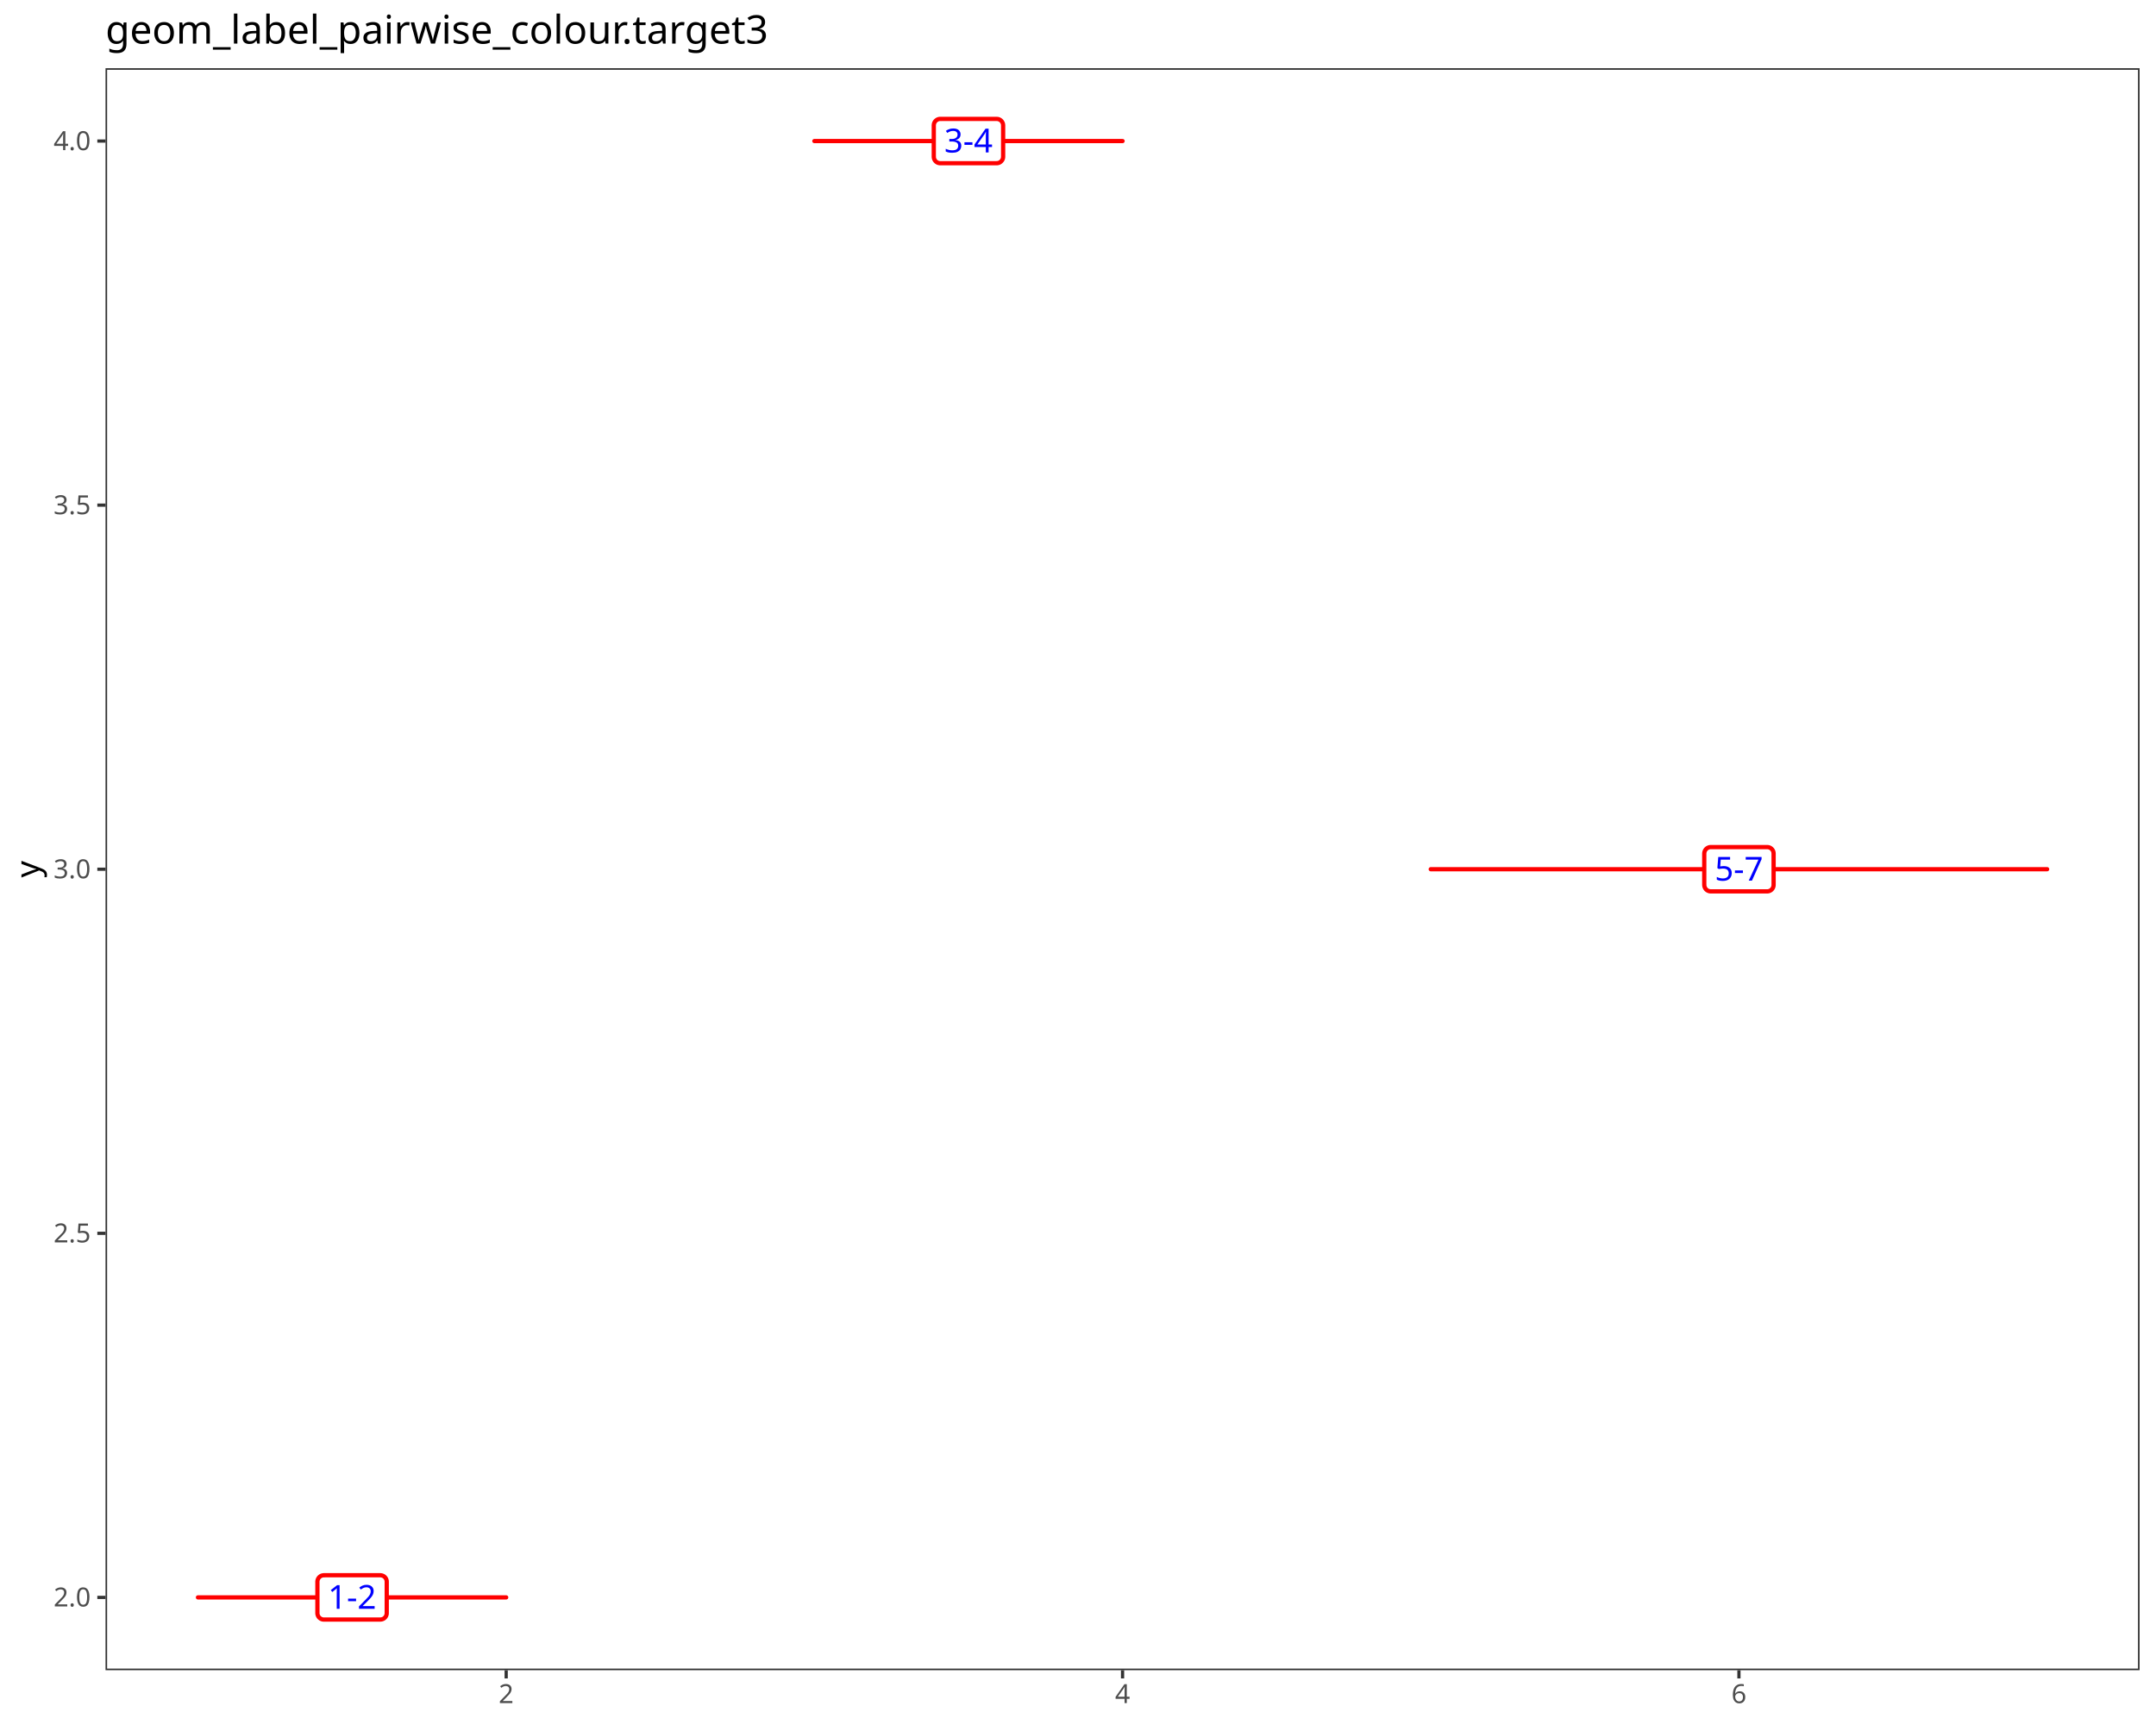
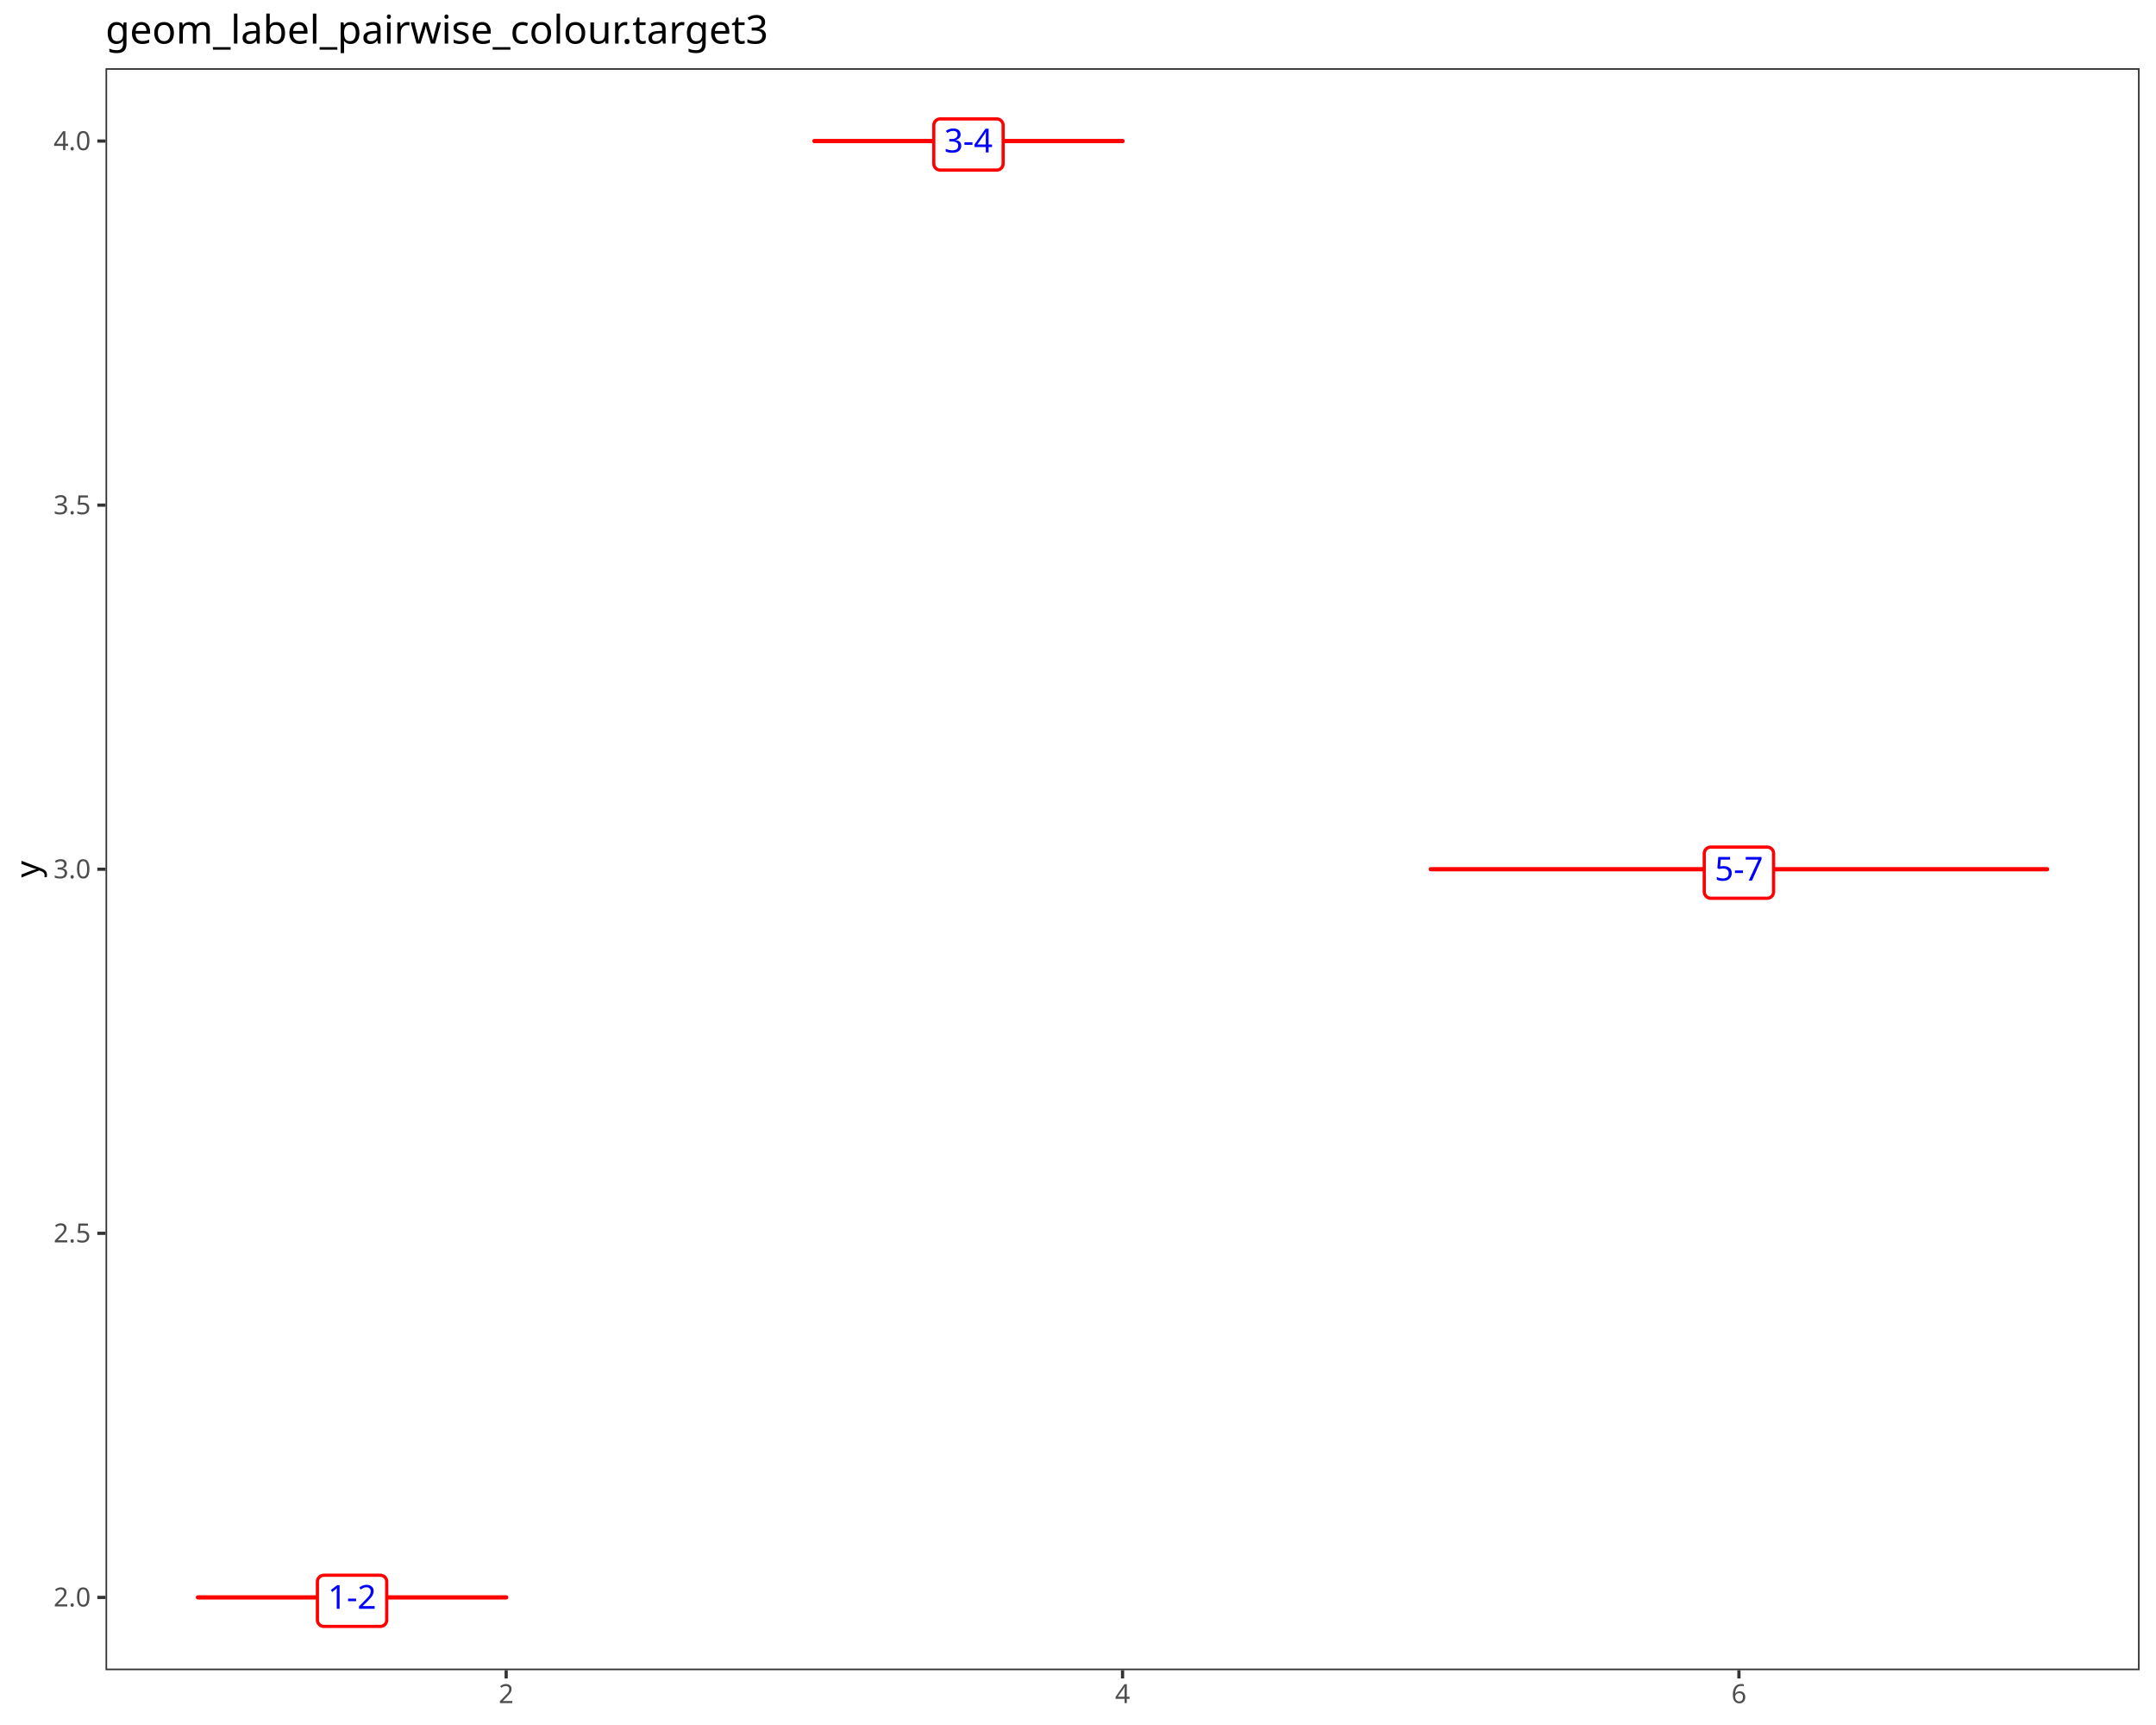
<svg xmlns="http://www.w3.org/2000/svg" class="svglite" data-engine-version="2.0" width="720.00pt" height="576.00pt" viewBox="0 0 720.00 576.00">
  <defs>
    <style type="text/css">
    .svglite line, .svglite polyline, .svglite polygon, .svglite path, .svglite rect, .svglite circle {
      fill: none;
      stroke: #000000;
      stroke-linecap: round;
      stroke-linejoin: round;
      stroke-miterlimit: 10.00;
    }
  </style>
  </defs>
  <rect width="100%" height="100%" style="stroke: none; fill: #FFFFFF;" />
  <defs>
    <clipPath id="cpMC4wMHw3MjAuMDB8MC4wMHw1NzYuMDA=">
      <rect x="0.00" y="0.00" width="720.00" height="576.00" />
    </clipPath>
  </defs>
  <g clip-path="url(#cpMC4wMHw3MjAuMDB8MC4wMHw1NzYuMDA=)">
    <rect x="0.00" y="0.00" width="720.00" height="576.00" style="stroke-width: 1.07; stroke: #FFFFFF; fill: #FFFFFF;" />
  </g>
  <defs>
    <clipPath id="cpMzUuMjR8NzE0LjUyfDIyLjc4fDU1Ny43MQ==">
      <rect x="35.24" y="22.78" width="679.28" height="534.92" />
    </clipPath>
  </defs>
  <g clip-path="url(#cpMzUuMjR8NzE0LjUyfDIyLjc4fDU1Ny43MQ==)">
    <rect x="35.24" y="22.78" width="679.28" height="534.92" style="stroke-width: 1.07; stroke: none; fill: #FFFFFF;" />
    <line x1="66.11" y1="533.39" x2="169.04" y2="533.39" style="stroke-width: 1.42; stroke: #FF0000;" />
-     <polygon points="108.16,540.79 126.99,540.79 126.91,540.79 127.25,540.77 127.59,540.70 127.92,540.58 128.22,540.41 128.49,540.19 128.72,539.93 128.91,539.63 129.04,539.31 129.13,538.98 129.15,538.63 129.15,538.63 129.15,528.15 129.15,528.15 129.13,527.81 129.04,527.47 128.91,527.15 128.72,526.85 128.49,526.59 128.22,526.37 127.92,526.20 127.59,526.08 127.25,526.01 126.99,525.99 108.16,525.99 108.42,526.01 108.07,525.99 107.73,526.04 107.39,526.13 107.08,526.28 106.79,526.48 106.54,526.72 106.33,527.00 106.17,527.31 106.06,527.64 106.00,527.98 106.00,528.15 106.00,538.63 106.00,538.46 106.00,538.80 106.06,539.15 106.17,539.48 106.33,539.78 106.54,540.06 106.79,540.30 107.08,540.50 107.39,540.65 107.73,540.75 108.07,540.79 " style="stroke-width: 1.42; stroke: #FF0000; fill: #FFFFFF;" />
+     <polygon points="108.16,543.08 126.99,543.08 126.91,543.08 127.25,543.07 127.59,543.00 127.92,542.87 128.22,542.70 128.49,542.48 128.72,542.22 128.91,541.93 129.04,541.61 129.13,541.27 129.15,540.92 129.15,540.92 129.15,528.15 129.15,528.15 129.13,527.81 129.04,527.47 128.91,527.15 128.72,526.85 128.49,526.59 128.22,526.37 127.92,526.20 127.59,526.08 127.25,526.01 126.99,525.99 108.16,525.99 108.42,526.01 108.07,525.99 107.73,526.04 107.39,526.13 107.08,526.28 106.79,526.48 106.54,526.72 106.33,527.00 106.17,527.31 106.06,527.64 106.00,527.98 106.00,528.15 106.00,540.92 106.00,540.75 106.00,541.10 106.06,541.44 106.17,541.77 106.33,542.08 106.54,542.35 106.79,542.60 107.08,542.79 107.39,542.94 107.73,543.04 108.07,543.08 " style="stroke-width: 1.07; stroke: #FF0000; fill: #FFFFFF;" />
    <text x="117.58" y="537.19" text-anchor="middle" style="font-size: 11.04px; fill: #0000FF; font-family: sans;" textLength="15.96px" lengthAdjust="spacingAndGlyphs">1-2</text>
    <line x1="271.96" y1="47.10" x2="374.88" y2="47.10" style="stroke-width: 1.42; stroke: #FF0000;" />
-     <polygon points="314.00,54.50 332.84,54.50 332.75,54.50 333.10,54.48 333.44,54.41 333.76,54.29 334.06,54.11 334.33,53.89 334.56,53.63 334.75,53.34 334.89,53.02 334.97,52.68 335.00,52.34 335.00,52.34 335.00,41.86 335.00,41.86 334.97,41.51 334.89,41.18 334.75,40.86 334.56,40.56 334.33,40.30 334.06,40.08 333.76,39.91 333.44,39.78 333.10,39.72 332.84,39.70 314.00,39.70 314.26,39.72 313.91,39.70 313.57,39.74 313.23,39.84 312.92,39.99 312.63,40.19 312.38,40.43 312.17,40.70 312.01,41.01 311.90,41.34 311.85,41.69 311.84,41.86 311.84,52.34 311.85,52.16 311.85,52.51 311.90,52.85 312.01,53.18 312.17,53.49 312.38,53.77 312.63,54.01 312.92,54.21 313.23,54.36 313.57,54.45 313.91,54.50 " style="stroke-width: 1.42; stroke: #FF0000; fill: #FFFFFF;" />
+     <polygon points="314.00,56.79 332.84,56.79 332.75,56.79 333.10,56.77 333.44,56.70 333.76,56.58 334.06,56.41 334.33,56.19 334.56,55.93 334.75,55.63 334.89,55.31 334.97,54.98 335.00,54.63 335.00,54.63 335.00,41.86 335.00,41.86 334.97,41.51 334.89,41.18 334.75,40.86 334.56,40.56 334.33,40.30 334.06,40.08 333.76,39.91 333.44,39.78 333.10,39.72 332.84,39.70 314.00,39.70 314.26,39.72 313.91,39.70 313.57,39.74 313.23,39.84 312.92,39.99 312.63,40.19 312.38,40.43 312.17,40.70 312.01,41.01 311.90,41.34 311.85,41.69 311.84,41.86 311.84,54.63 311.85,54.45 311.85,54.80 311.90,55.15 312.01,55.48 312.17,55.78 312.38,56.06 312.63,56.30 312.92,56.50 313.23,56.65 313.57,56.75 313.91,56.79 " style="stroke-width: 1.07; stroke: #FF0000; fill: #FFFFFF;" />
    <text x="323.42" y="50.90" text-anchor="middle" style="font-size: 11.04px; fill: #0000FF; font-family: sans;" textLength="15.96px" lengthAdjust="spacingAndGlyphs">3-4</text>
    <line x1="477.80" y1="290.24" x2="683.64" y2="290.24" style="stroke-width: 1.42; stroke: #FF0000;" />
-     <polygon points="571.30,297.64 590.14,297.64 590.05,297.64 590.40,297.63 590.74,297.56 591.07,297.43 591.37,297.26 591.64,297.04 591.87,296.78 592.05,296.49 592.19,296.17 592.27,295.83 592.30,295.48 592.30,295.48 592.30,285.01 592.30,285.01 592.27,284.66 592.19,284.32 592.05,284.00 591.87,283.71 591.64,283.45 591.37,283.23 591.07,283.05 590.74,282.93 590.40,282.86 590.14,282.85 571.30,282.85 571.56,282.86 571.22,282.85 570.87,282.89 570.54,282.99 570.22,283.14 569.94,283.33 569.69,283.57 569.48,283.85 569.32,284.16 569.21,284.49 569.15,284.83 569.14,285.01 569.14,295.48 569.15,295.31 569.15,295.66 569.21,296.00 569.32,296.33 569.48,296.64 569.69,296.92 569.94,297.16 570.22,297.35 570.54,297.50 570.87,297.60 571.22,297.64 " style="stroke-width: 1.42; stroke: #FF0000; fill: #FFFFFF;" />
+     <polygon points="571.30,299.94 590.14,299.94 590.05,299.93 590.40,299.92 590.74,299.85 591.07,299.73 591.37,299.55 591.64,299.33 591.87,299.07 592.05,298.78 592.19,298.46 592.27,298.12 592.30,297.78 592.30,297.78 592.30,285.01 592.30,285.01 592.27,284.66 592.19,284.32 592.05,284.00 591.87,283.71 591.64,283.45 591.37,283.23 591.07,283.05 590.74,282.93 590.40,282.86 590.14,282.85 571.30,282.85 571.56,282.86 571.22,282.85 570.87,282.89 570.54,282.99 570.22,283.14 569.94,283.33 569.69,283.57 569.48,283.85 569.32,284.16 569.21,284.49 569.15,284.83 569.14,285.01 569.14,297.78 569.15,297.60 569.15,297.95 569.21,298.29 569.32,298.62 569.48,298.93 569.69,299.21 569.94,299.45 570.22,299.65 570.54,299.79 570.87,299.89 571.22,299.93 " style="stroke-width: 1.07; stroke: #FF0000; fill: #FFFFFF;" />
    <text x="580.72" y="294.04" text-anchor="middle" style="font-size: 11.04px; fill: #0000FF; font-family: sans;" textLength="15.96px" lengthAdjust="spacingAndGlyphs">5-7</text>
    <rect x="35.24" y="22.78" width="679.28" height="534.92" style="stroke-width: 1.07; stroke: #333333;" />
  </g>
  <g clip-path="url(#cpMC4wMHw3MjAuMDB8MC4wMHw1NzYuMDA=)">
    <text x="30.31" y="536.42" text-anchor="end" style="font-size: 8.80px; fill: #4D4D4D; font-family: sans;" textLength="12.23px" lengthAdjust="spacingAndGlyphs">2.0</text>
    <text x="30.31" y="414.85" text-anchor="end" style="font-size: 8.80px; fill: #4D4D4D; font-family: sans;" textLength="12.23px" lengthAdjust="spacingAndGlyphs">2.5</text>
    <text x="30.31" y="293.27" text-anchor="end" style="font-size: 8.80px; fill: #4D4D4D; font-family: sans;" textLength="12.23px" lengthAdjust="spacingAndGlyphs">3.0</text>
    <text x="30.31" y="171.70" text-anchor="end" style="font-size: 8.80px; fill: #4D4D4D; font-family: sans;" textLength="12.23px" lengthAdjust="spacingAndGlyphs">3.5</text>
    <text x="30.31" y="50.13" text-anchor="end" style="font-size: 8.80px; fill: #4D4D4D; font-family: sans;" textLength="12.23px" lengthAdjust="spacingAndGlyphs">4.0</text>
    <polyline points="32.50,533.39 35.24,533.39 " style="stroke-width: 1.07; stroke: #333333; stroke-linecap: butt;" />
    <polyline points="32.50,411.82 35.24,411.82 " style="stroke-width: 1.07; stroke: #333333; stroke-linecap: butt;" />
    <polyline points="32.50,290.24 35.24,290.24 " style="stroke-width: 1.07; stroke: #333333; stroke-linecap: butt;" />
    <polyline points="32.50,168.67 35.24,168.67 " style="stroke-width: 1.07; stroke: #333333; stroke-linecap: butt;" />
    <polyline points="32.50,47.10 35.24,47.10 " style="stroke-width: 1.07; stroke: #333333; stroke-linecap: butt;" />
    <polyline points="169.04,560.45 169.04,557.71 " style="stroke-width: 1.07; stroke: #333333; stroke-linecap: butt;" />
    <polyline points="374.88,560.45 374.88,557.71 " style="stroke-width: 1.07; stroke: #333333; stroke-linecap: butt;" />
    <polyline points="580.72,560.45 580.72,557.71 " style="stroke-width: 1.07; stroke: #333333; stroke-linecap: butt;" />
    <text x="169.04" y="568.69" text-anchor="middle" style="font-size: 8.80px; fill: #4D4D4D; font-family: sans;" textLength="4.89px" lengthAdjust="spacingAndGlyphs">2</text>
    <text x="374.88" y="568.69" text-anchor="middle" style="font-size: 8.80px; fill: #4D4D4D; font-family: sans;" textLength="4.89px" lengthAdjust="spacingAndGlyphs">4</text>
    <text x="580.72" y="568.69" text-anchor="middle" style="font-size: 8.80px; fill: #4D4D4D; font-family: sans;" textLength="4.89px" lengthAdjust="spacingAndGlyphs">6</text>
    <text transform="translate(13.05,290.24) rotate(-90)" text-anchor="middle" style="font-size: 11.00px; font-family: sans;" textLength="5.50px" lengthAdjust="spacingAndGlyphs">y</text>
    <text x="35.24" y="14.56" style="font-size: 13.20px; font-family: sans;" textLength="212.08px" lengthAdjust="spacingAndGlyphs">geom_label_pairwise_colour.target3</text>
  </g>
</svg>
